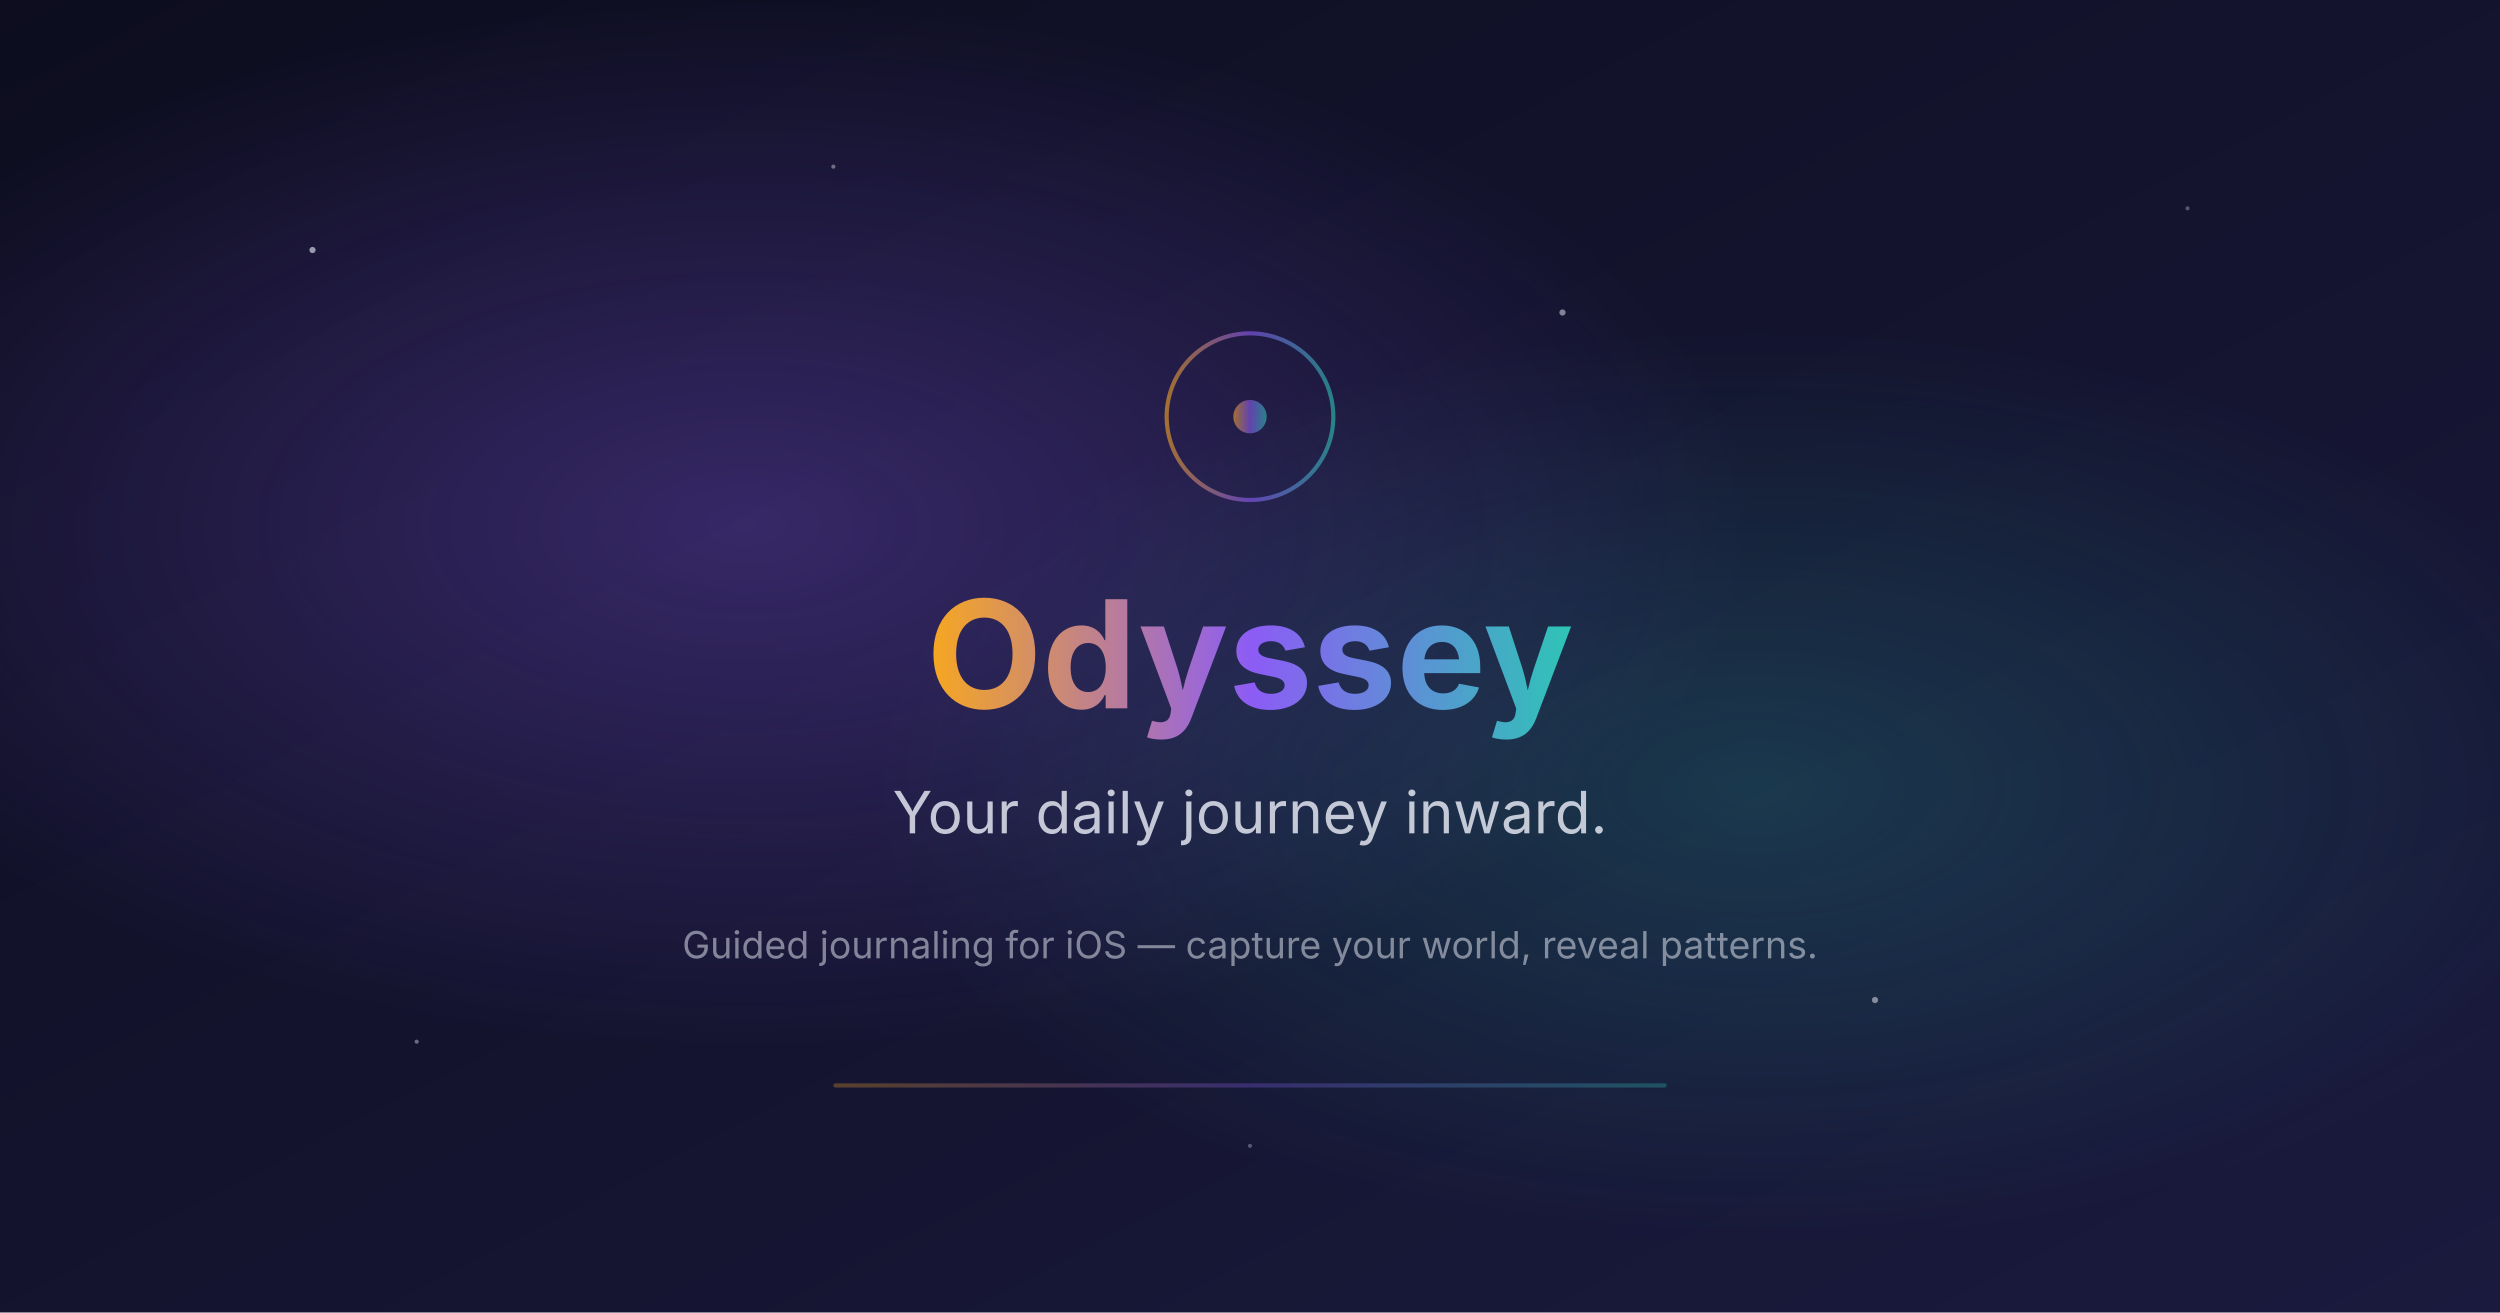
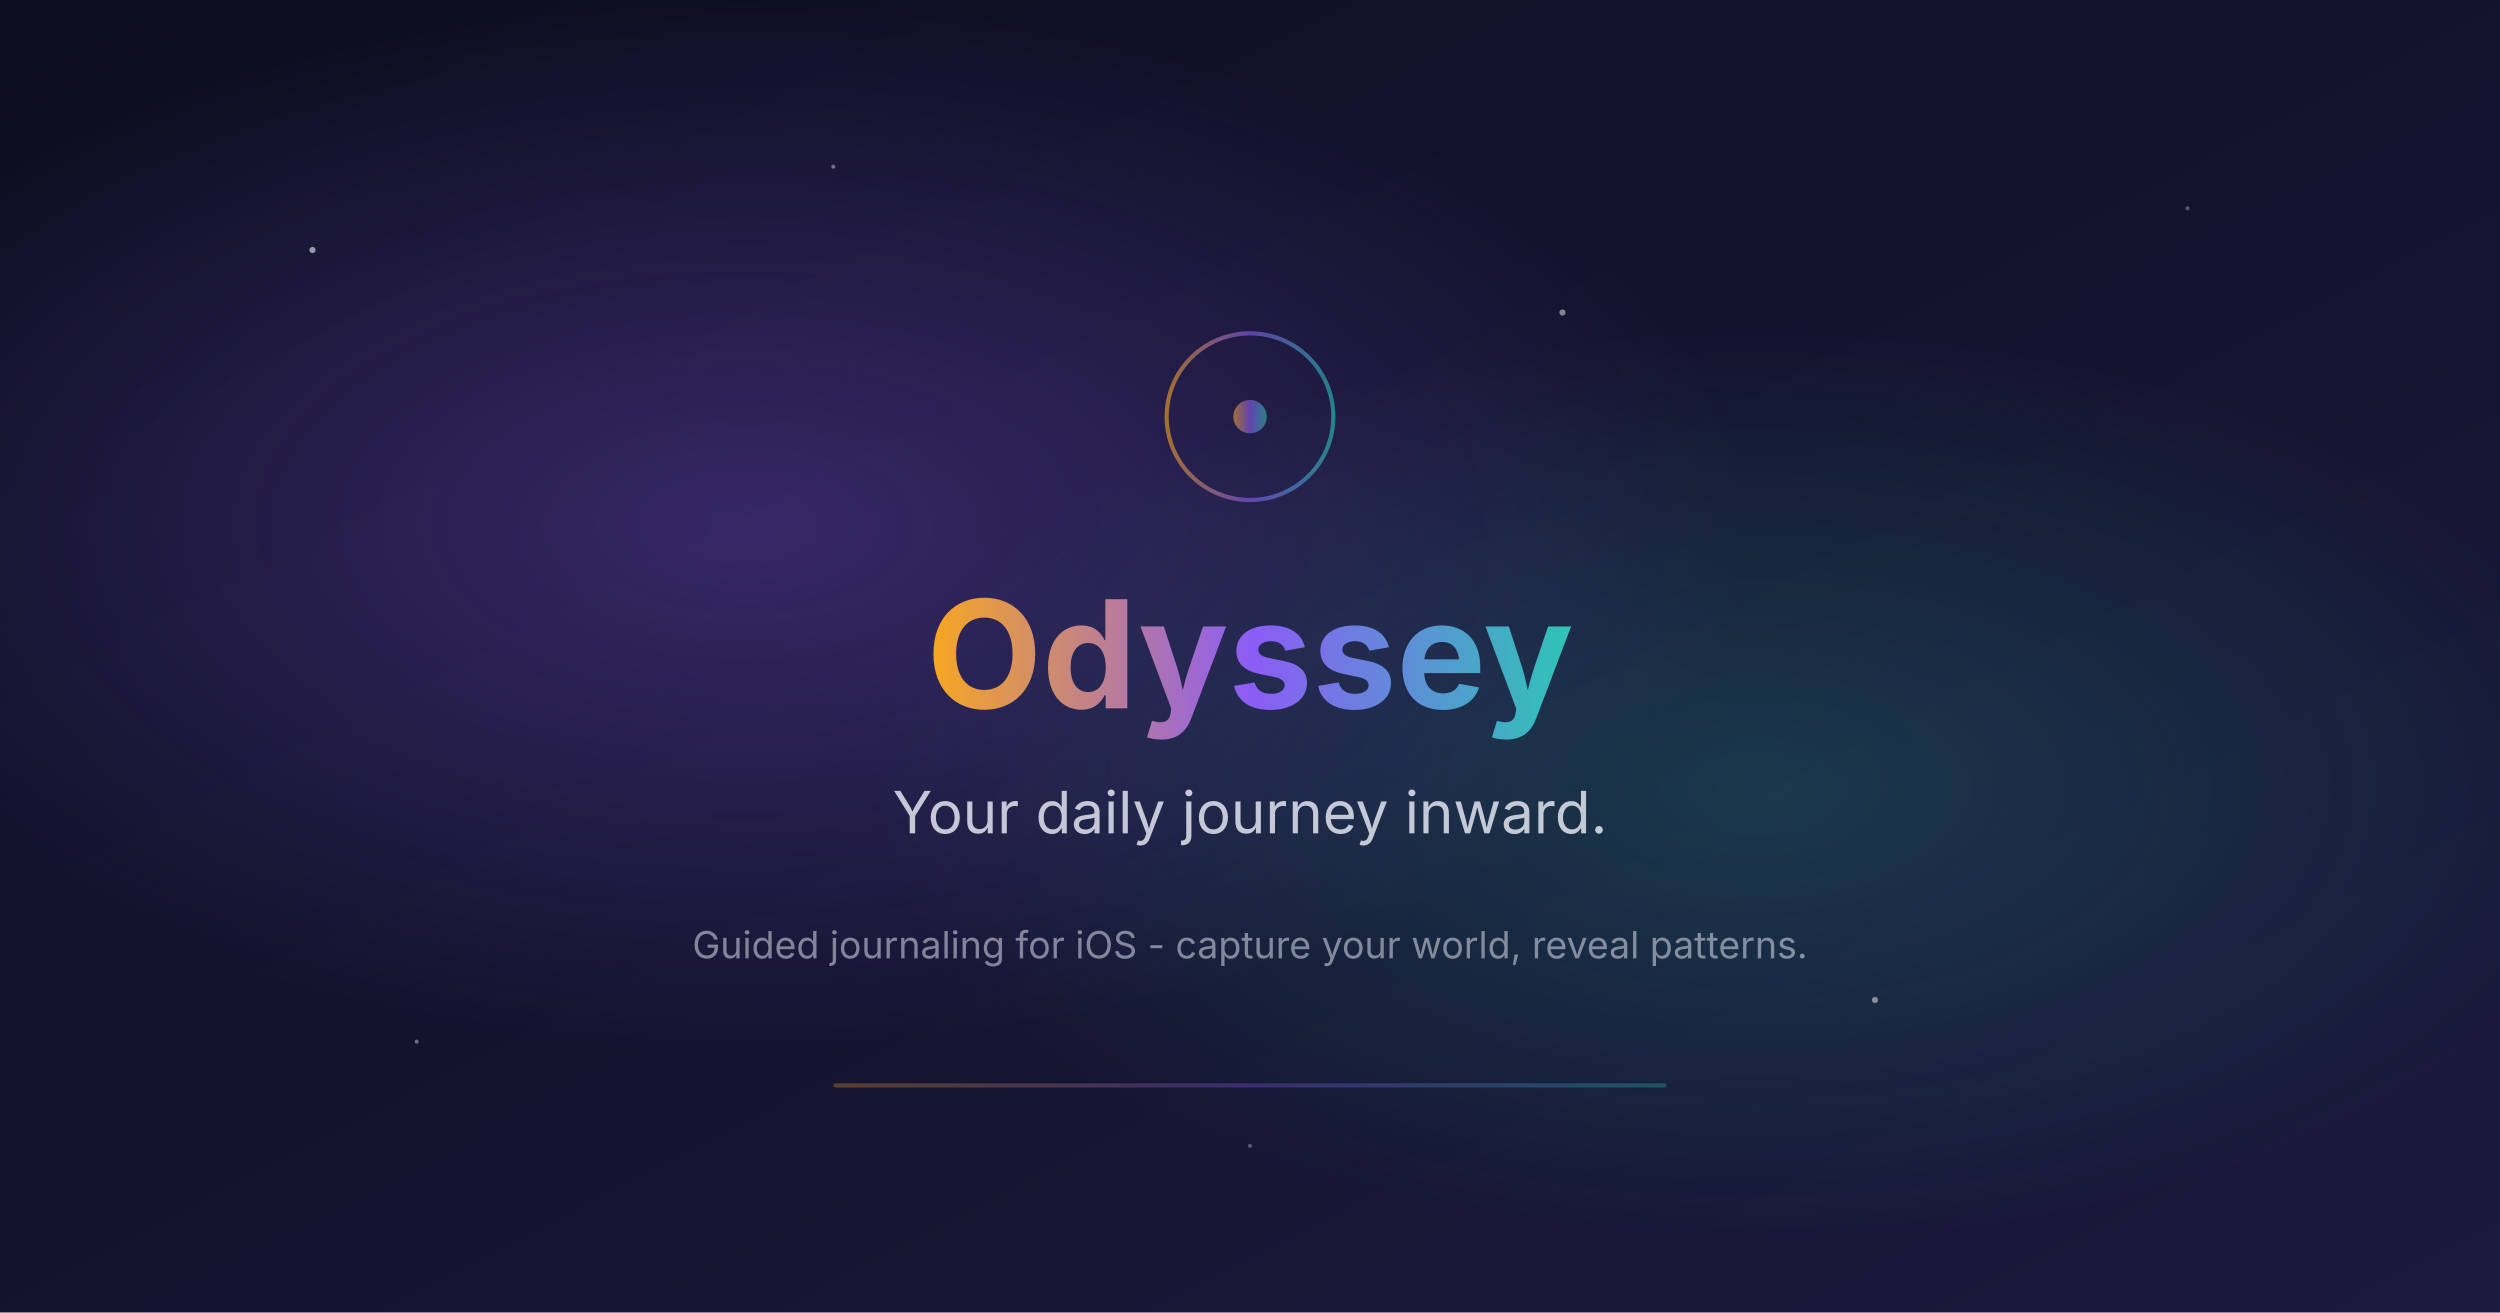
<svg xmlns="http://www.w3.org/2000/svg" width="1200" height="630">
  <defs>
    <linearGradient id="bg" x1="0%" y1="0%" x2="100%" y2="100%">
      <stop offset="0%" stop-color="#0D0D1F" />
      <stop offset="100%" stop-color="#1a1a3e" />
    </linearGradient>
    <linearGradient id="title" x1="0%" y1="0%" x2="100%" y2="0%">
      <stop offset="0%" stop-color="#F5A623" />
      <stop offset="50%" stop-color="#8C5CF5" />
      <stop offset="100%" stop-color="#2EC4B6" />
    </linearGradient>
    <radialGradient id="glow1" cx="30%" cy="40%" r="40%">
      <stop offset="0%" stop-color="#8C5CF5" stop-opacity="0.3" />
      <stop offset="100%" stop-color="#8C5CF5" stop-opacity="0" />
    </radialGradient>
    <radialGradient id="glow2" cx="70%" cy="60%" r="35%">
      <stop offset="0%" stop-color="#2EC4B6" stop-opacity="0.2" />
      <stop offset="100%" stop-color="#2EC4B6" stop-opacity="0" />
    </radialGradient>
  </defs>
  <rect width="1200" height="630" fill="url(#bg)" />
  <rect width="1200" height="630" fill="url(#glow1)" />
  <rect width="1200" height="630" fill="url(#glow2)" />
  <circle cx="150" cy="120" r="1.5" fill="#EDF0FA" opacity="0.6" />
  <circle cx="400" cy="80" r="1" fill="#EDF0FA" opacity="0.4" />
  <circle cx="750" cy="150" r="1.5" fill="#EDF0FA" opacity="0.5" />
  <circle cx="1050" cy="100" r="1" fill="#EDF0FA" opacity="0.3" />
  <circle cx="200" cy="500" r="1" fill="#EDF0FA" opacity="0.4" />
  <circle cx="900" cy="480" r="1.5" fill="#EDF0FA" opacity="0.5" />
  <circle cx="600" cy="550" r="1" fill="#EDF0FA" opacity="0.3" />
  <circle cx="600" cy="200" r="40" stroke="url(#title)" stroke-width="2" fill="none" opacity="0.6" />
  <circle cx="600" cy="200" r="8" fill="url(#title)" opacity="0.6" />
  <line x1="600" y1="160" x2="600" y2="175" stroke="url(#title)" stroke-width="2" opacity="0.6" />
  <line x1="600" y1="225" x2="600" y2="240" stroke="url(#title)" stroke-width="2" opacity="0.6" />
  <line x1="560" y1="200" x2="575" y2="200" stroke="url(#title)" stroke-width="2" opacity="0.6" />
  <line x1="625" y1="200" x2="640" y2="200" stroke="url(#title)" stroke-width="2" opacity="0.6" />
  <text x="600" y="340" text-anchor="middle" font-family="-apple-system, BlinkMacSystemFont, 'Segoe UI', sans-serif" font-size="72" font-weight="bold" fill="url(#title)">Odyssey</text>
  <text x="600" y="400" text-anchor="middle" font-family="-apple-system, BlinkMacSystemFont, 'Segoe UI', sans-serif" font-size="28" fill="#EDF0FA" opacity="0.8">Your daily journey inward.</text>
-   <text x="600" y="460" text-anchor="middle" font-family="-apple-system, BlinkMacSystemFont, 'Segoe UI', sans-serif" font-size="18" fill="#EDF0FA" opacity="0.5">Guided journaling for iOS — capture your world, reveal patterns.</text>
+   <text x="600" y="460" text-anchor="middle" font-family="-apple-system, BlinkMacSystemFont, 'Segoe UI', sans-serif" font-size="18" fill="#EDF0FA" opacity="0.5">Guided journaling for iOS - capture your world, reveal patterns.</text>
  <rect x="400" y="520" width="400" height="2" rx="1" fill="url(#title)" opacity="0.3" />
</svg>
